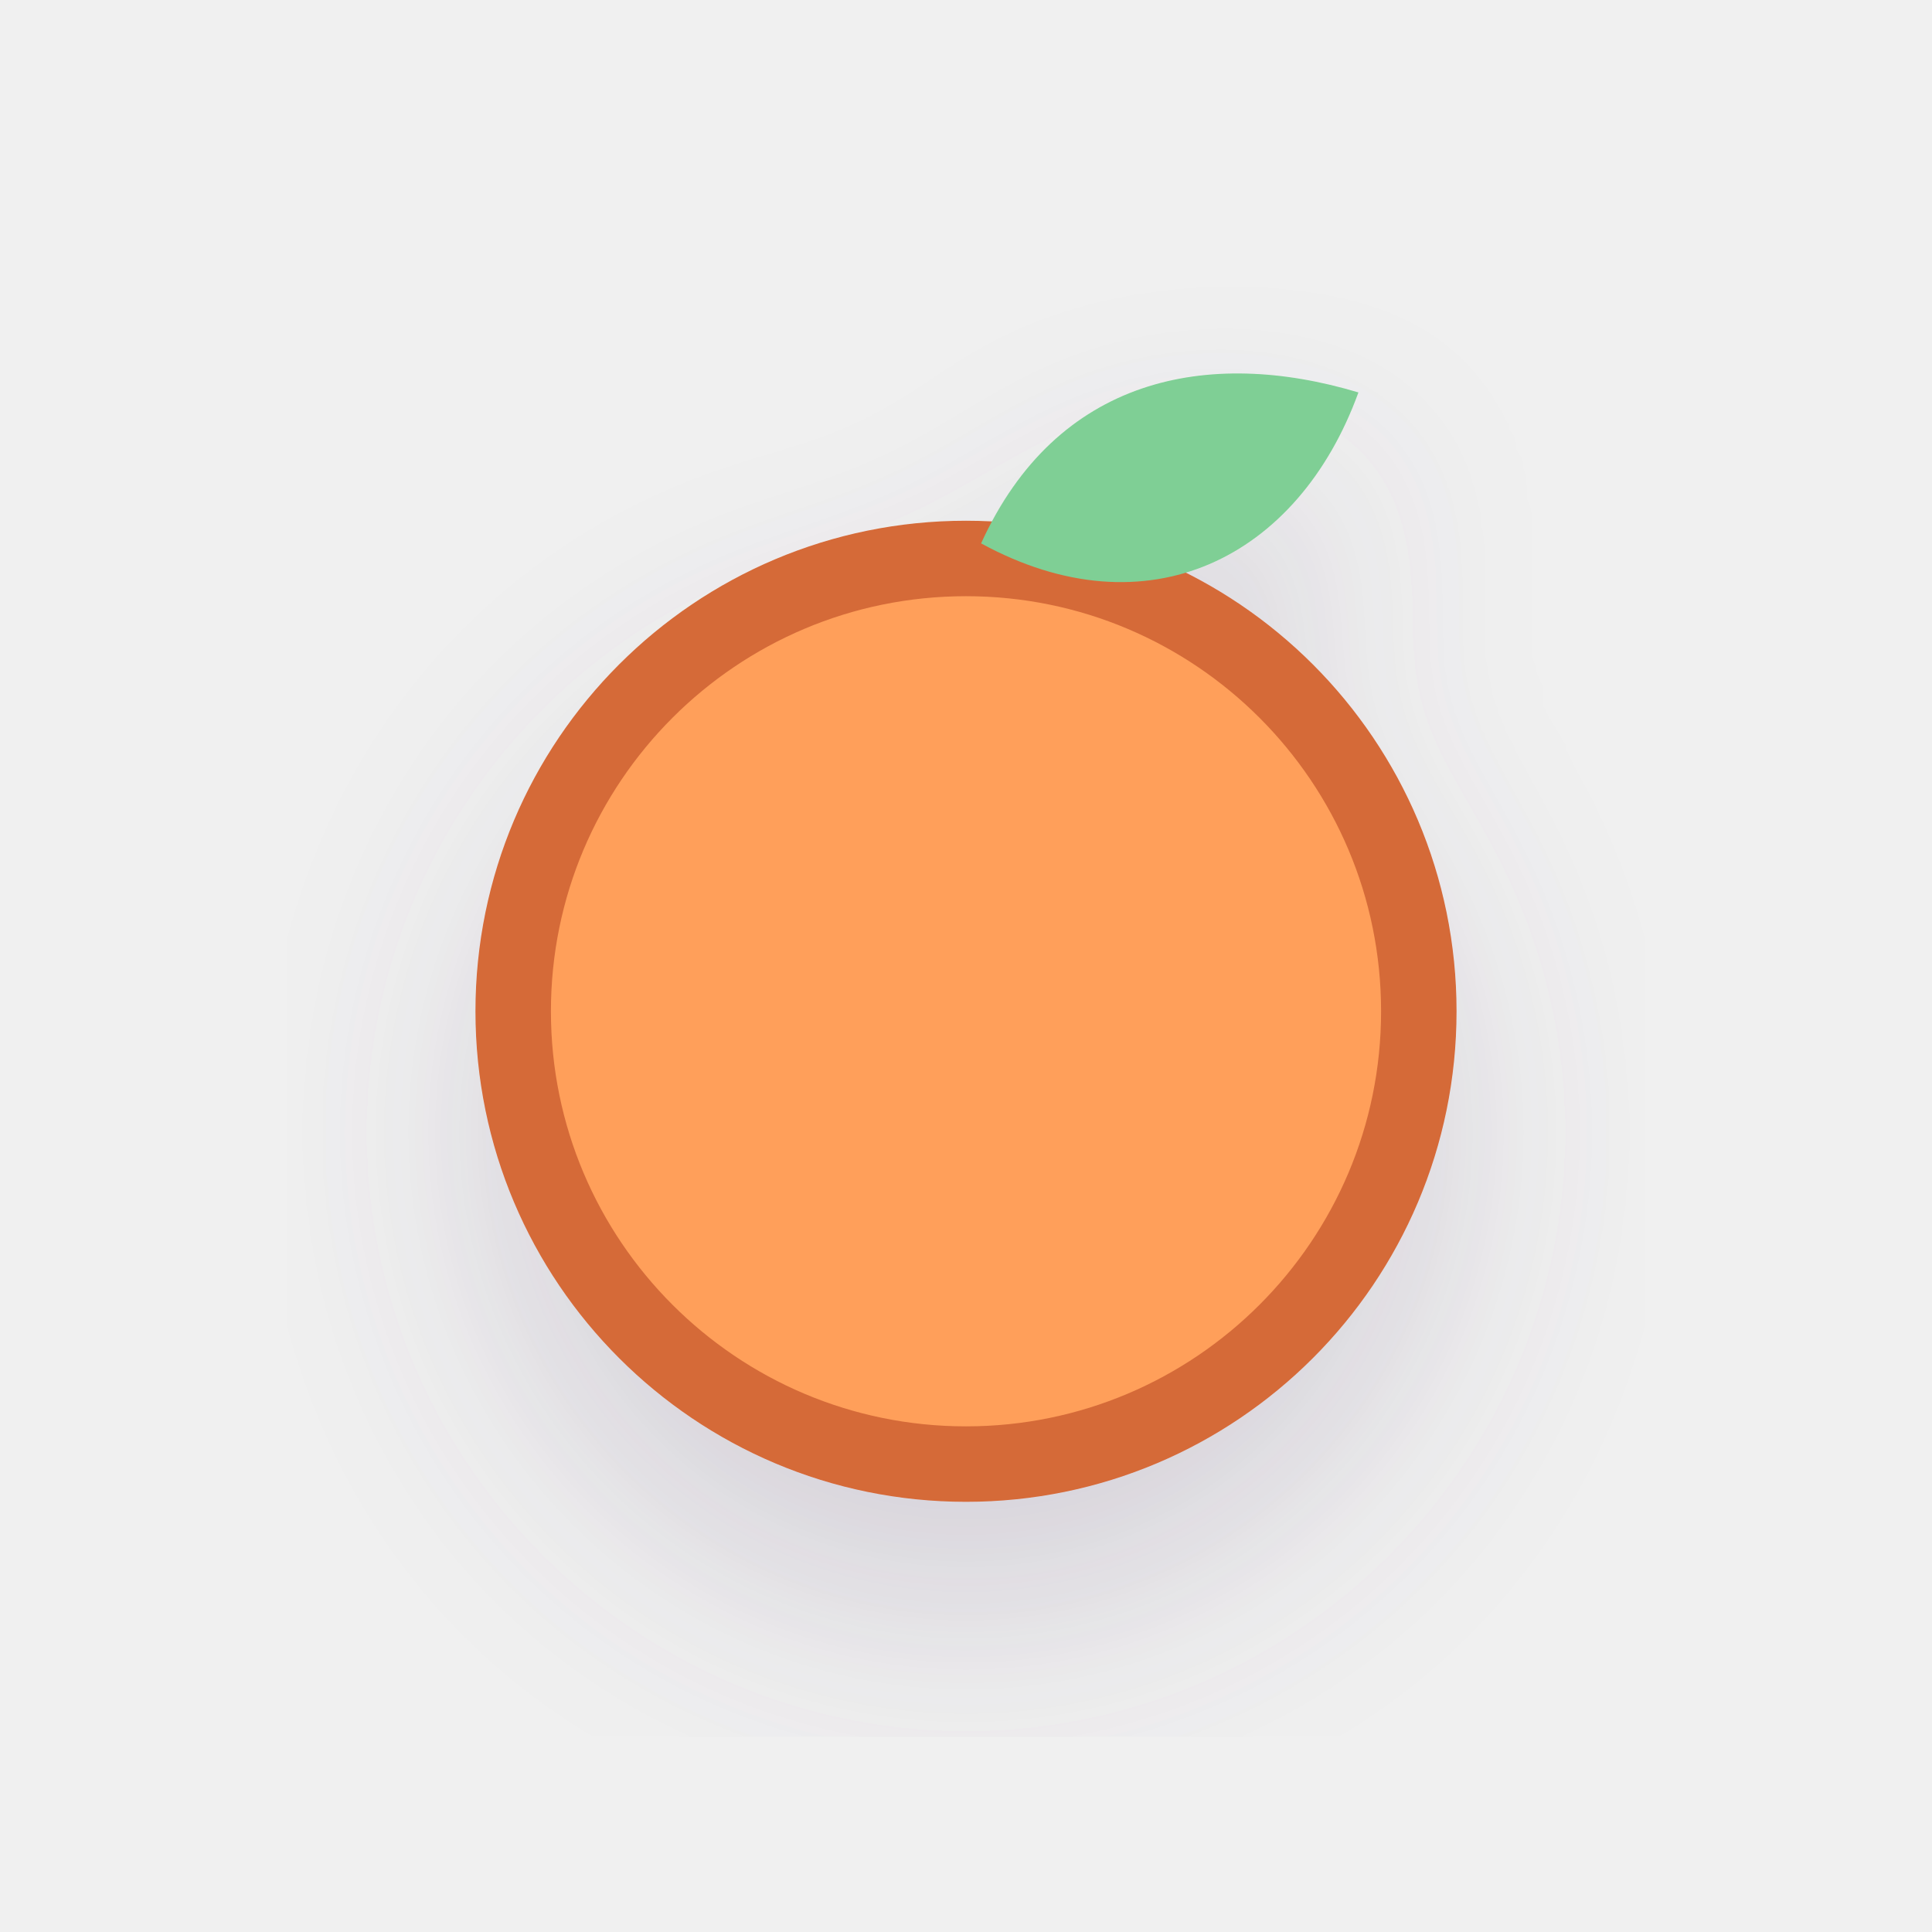
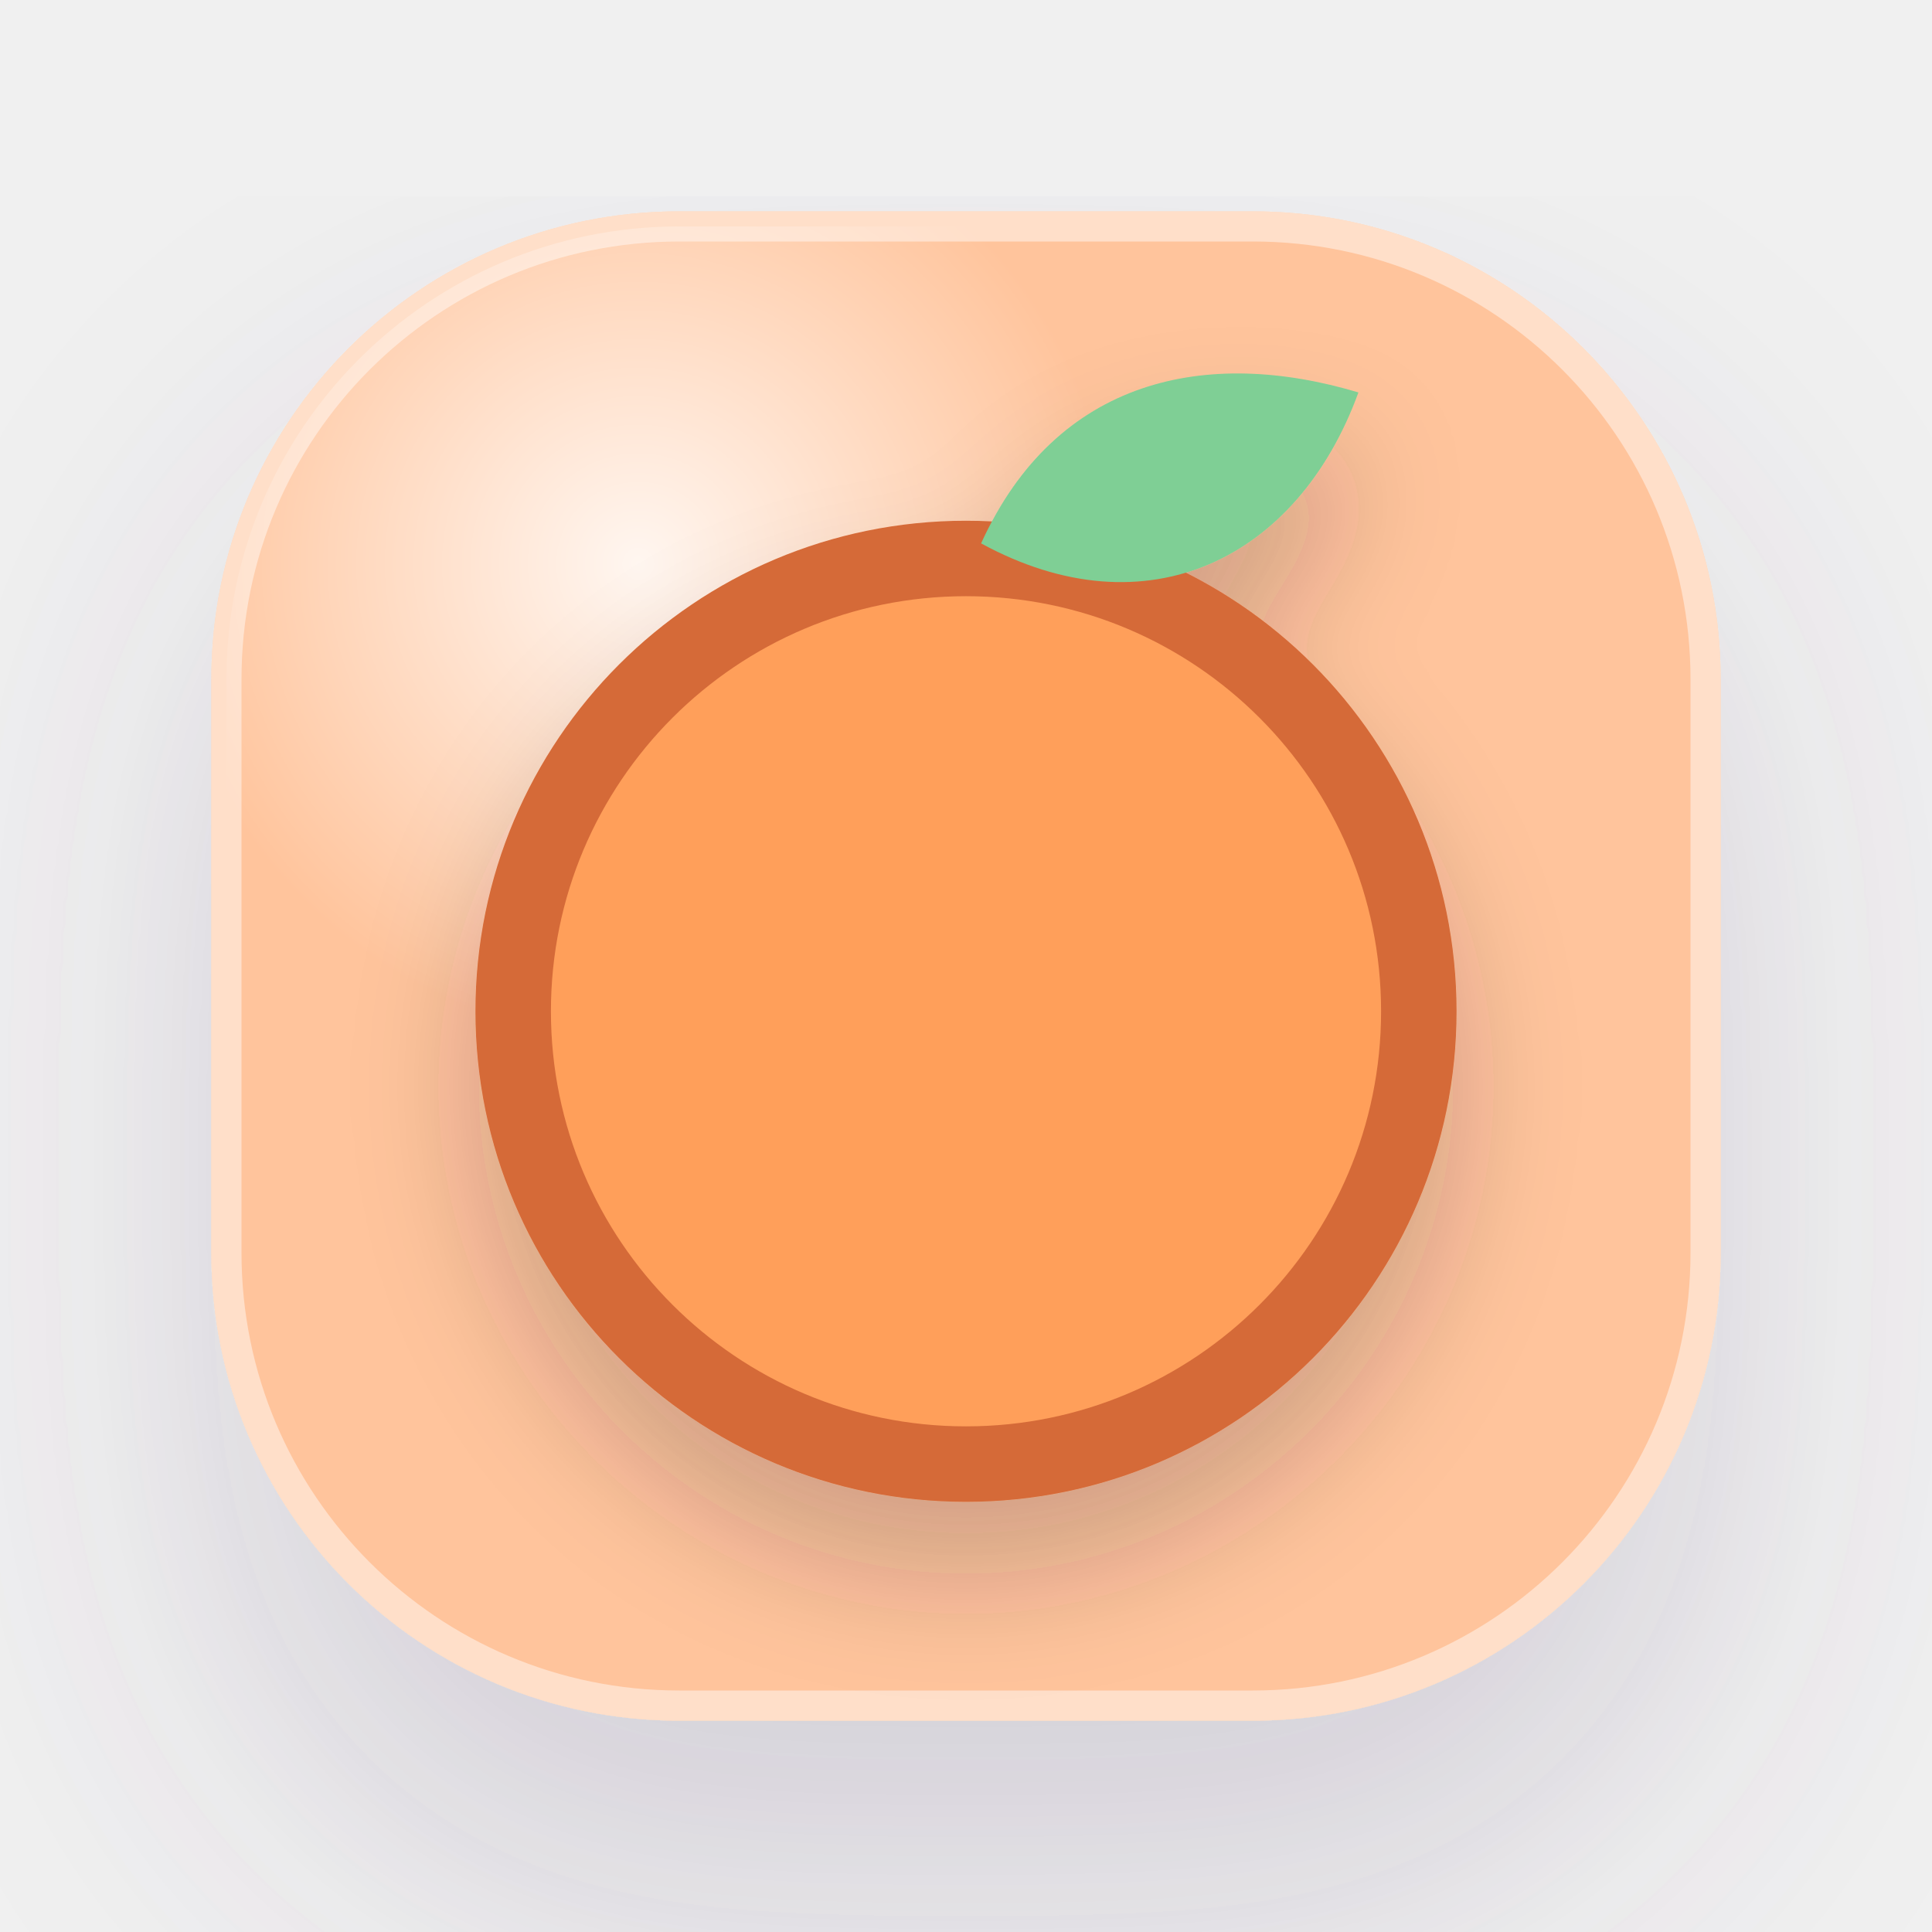
<svg xmlns="http://www.w3.org/2000/svg" viewBox="0 0 128 128">
  <defs>
-     <linearGradient id="g" x1="18" y1="16" x2="108" y2="112">
-       <stop offset="0" stop-color="#fff0ea" />
-       <stop offset=".58" stop-color="#ff9f8f" />
-       <stop offset="1" stop-color="#d96557" />
+     <linearGradient id="bg" x1="18" y1="14" x2="110" y2="114">
+       <stop offset="0" stop-color="#ffc49c" />
+       <stop offset=".62" stop-color="#ff9f5a" />
+       <stop offset="1" stop-color="#d96a25" />
    </linearGradient>
-     <filter id="shadow" x="-25%" y="-25%" width="150%" height="150%">
-       <feDropShadow dx="0" dy="8" stdDeviation="7" flood-color="#66577d" flood-opacity=".18" />
+     <radialGradient id="shine" cx="28%" cy="23%" r="32%">
+       <stop offset="0" stop-color="#fff" stop-opacity=".85" />
+       <stop offset="1" stop-color="#fff" stop-opacity="0" />
+     </radialGradient>
+     <filter id="s" x="-28%" y="-28%" width="156%" height="156%">
+       <feDropShadow dx="0" dy="13" stdDeviation="11" flood-color="#5d4e75" flood-opacity=".18" />
+     </filter>
+     <filter id="o" x="-30%" y="-30%" width="160%" height="160%">
+       <feDropShadow dx="0" dy="5" stdDeviation="4" flood-color="#30243e" flood-opacity=".22" />
    </filter>
  </defs>
-   <rect width="128" height="128" rx="32" fill="none" />
-   <g filter="url(#shadow)">
+   <g filter="url(#s)">
+     <rect x="14" y="14" width="100" height="100" rx="31" fill="url(#bg)" />
+     <rect x="15" y="15" width="98" height="98" rx="30" fill="url(#shine)" />
+     <rect x="15" y="15" width="98" height="98" rx="30" fill="none" stroke="#fff" stroke-opacity=".45" stroke-width="2" />
+   </g>
+   <g filter="url(#o)">
    <circle cx="64" cy="67" r="30" fill="#ff9f5a" stroke="#d56a38" stroke-width="5" />
    <path d="M65 36c5-11 15-13 25-10-4 11-14 16-25 10Z" fill="#7fcf95" />
  </g>
</svg>
